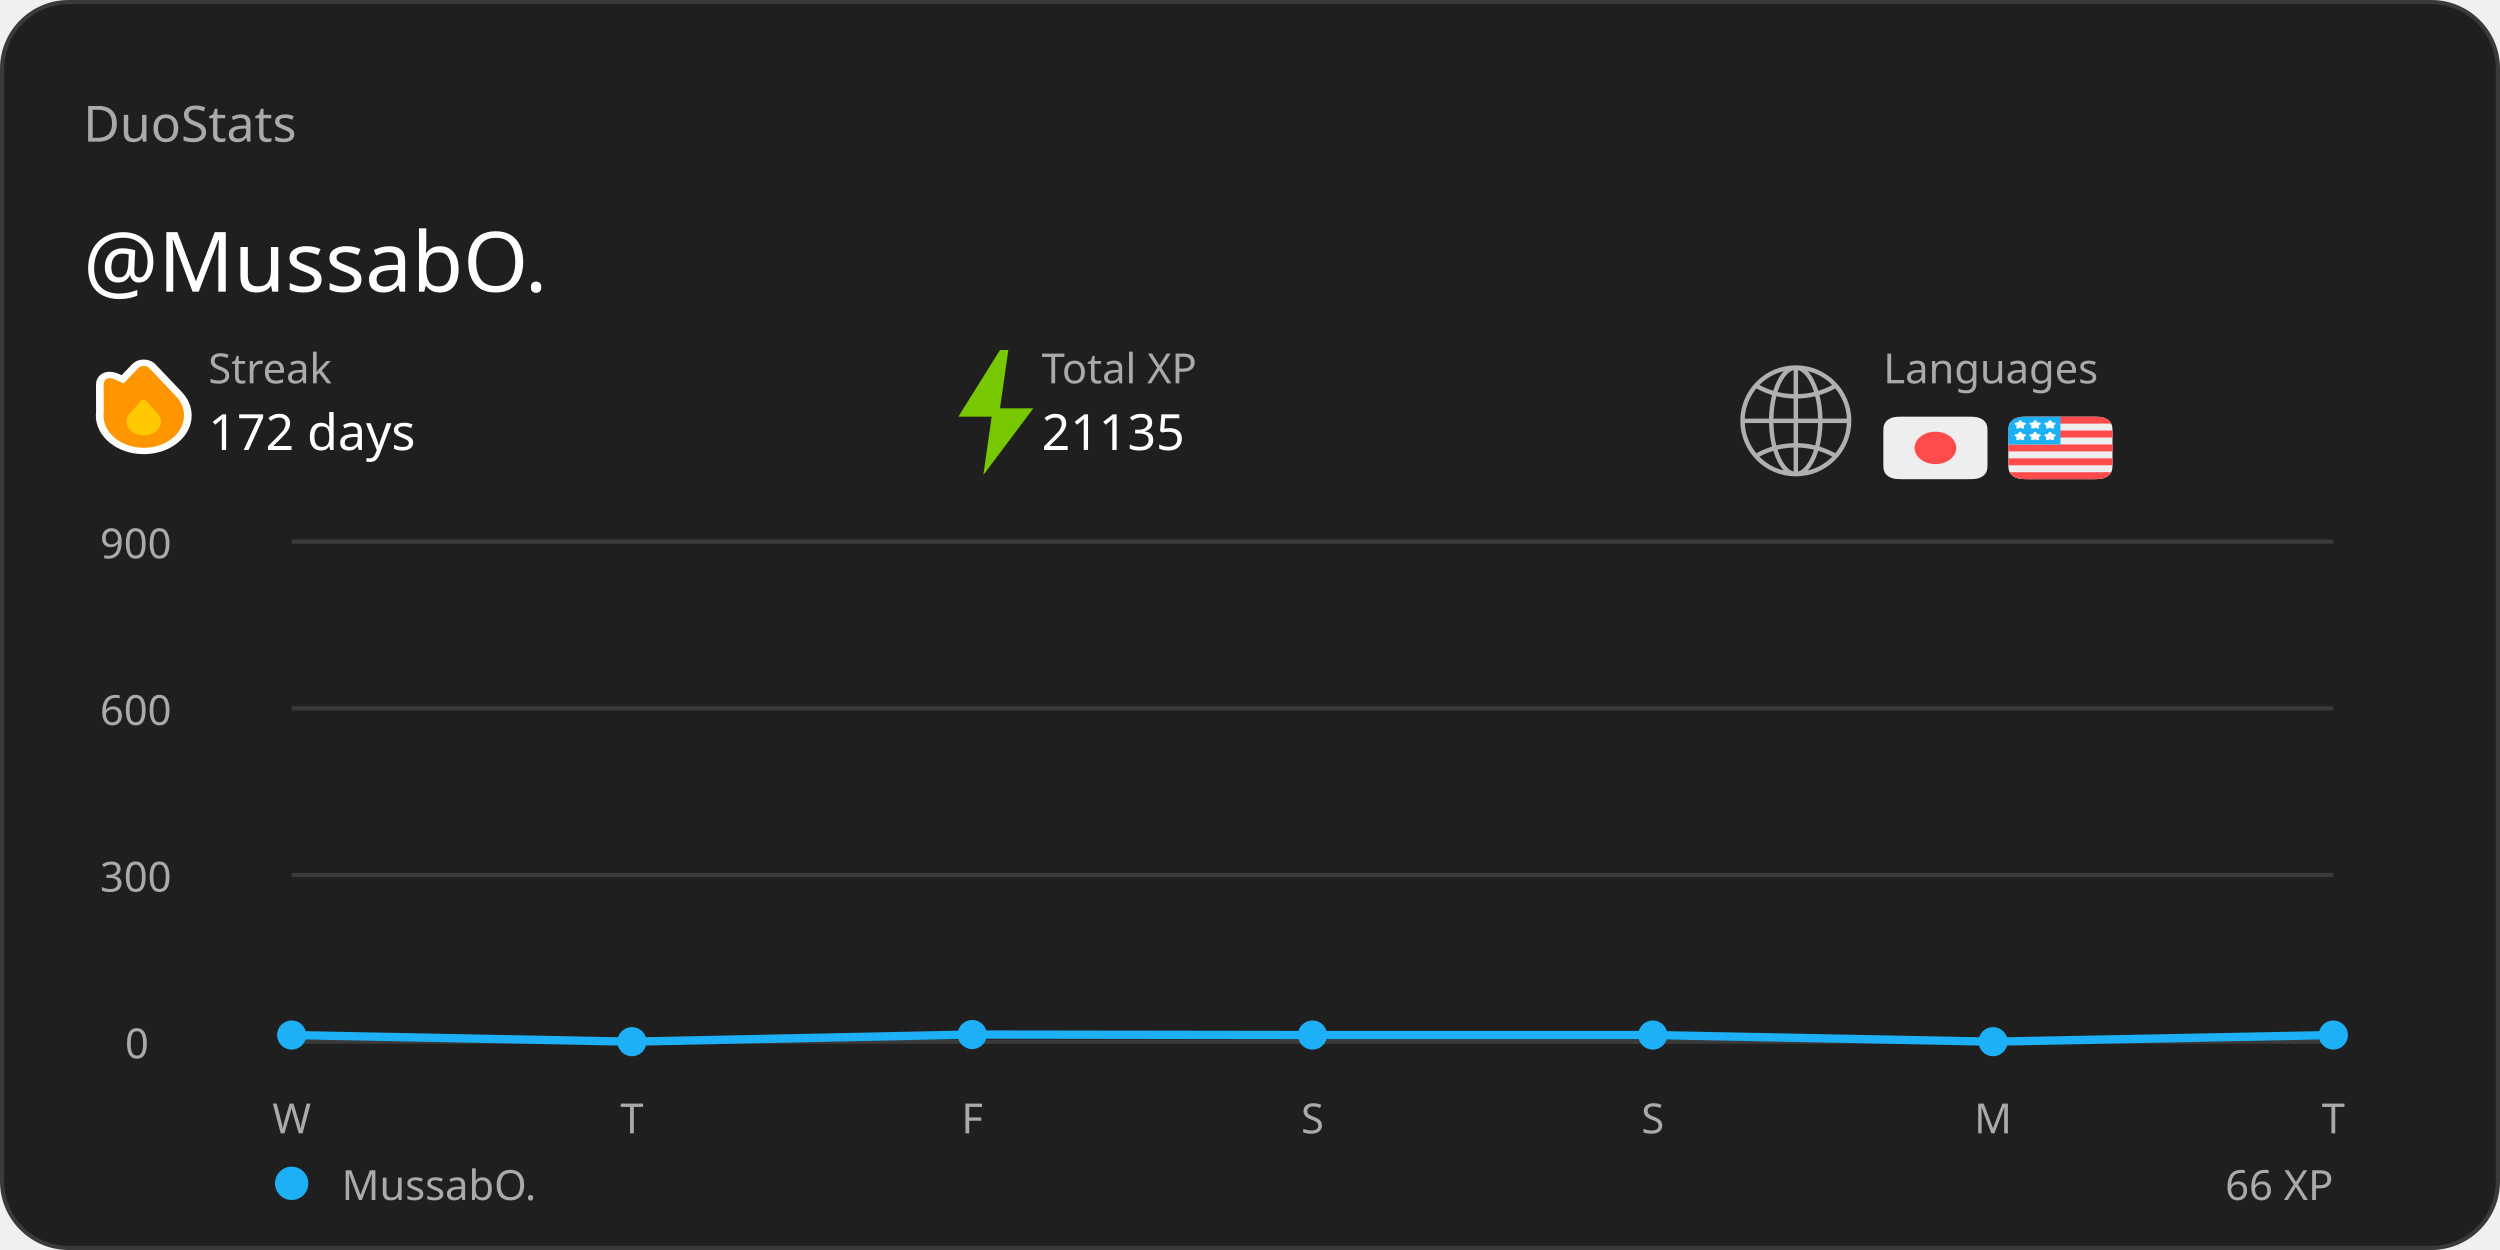
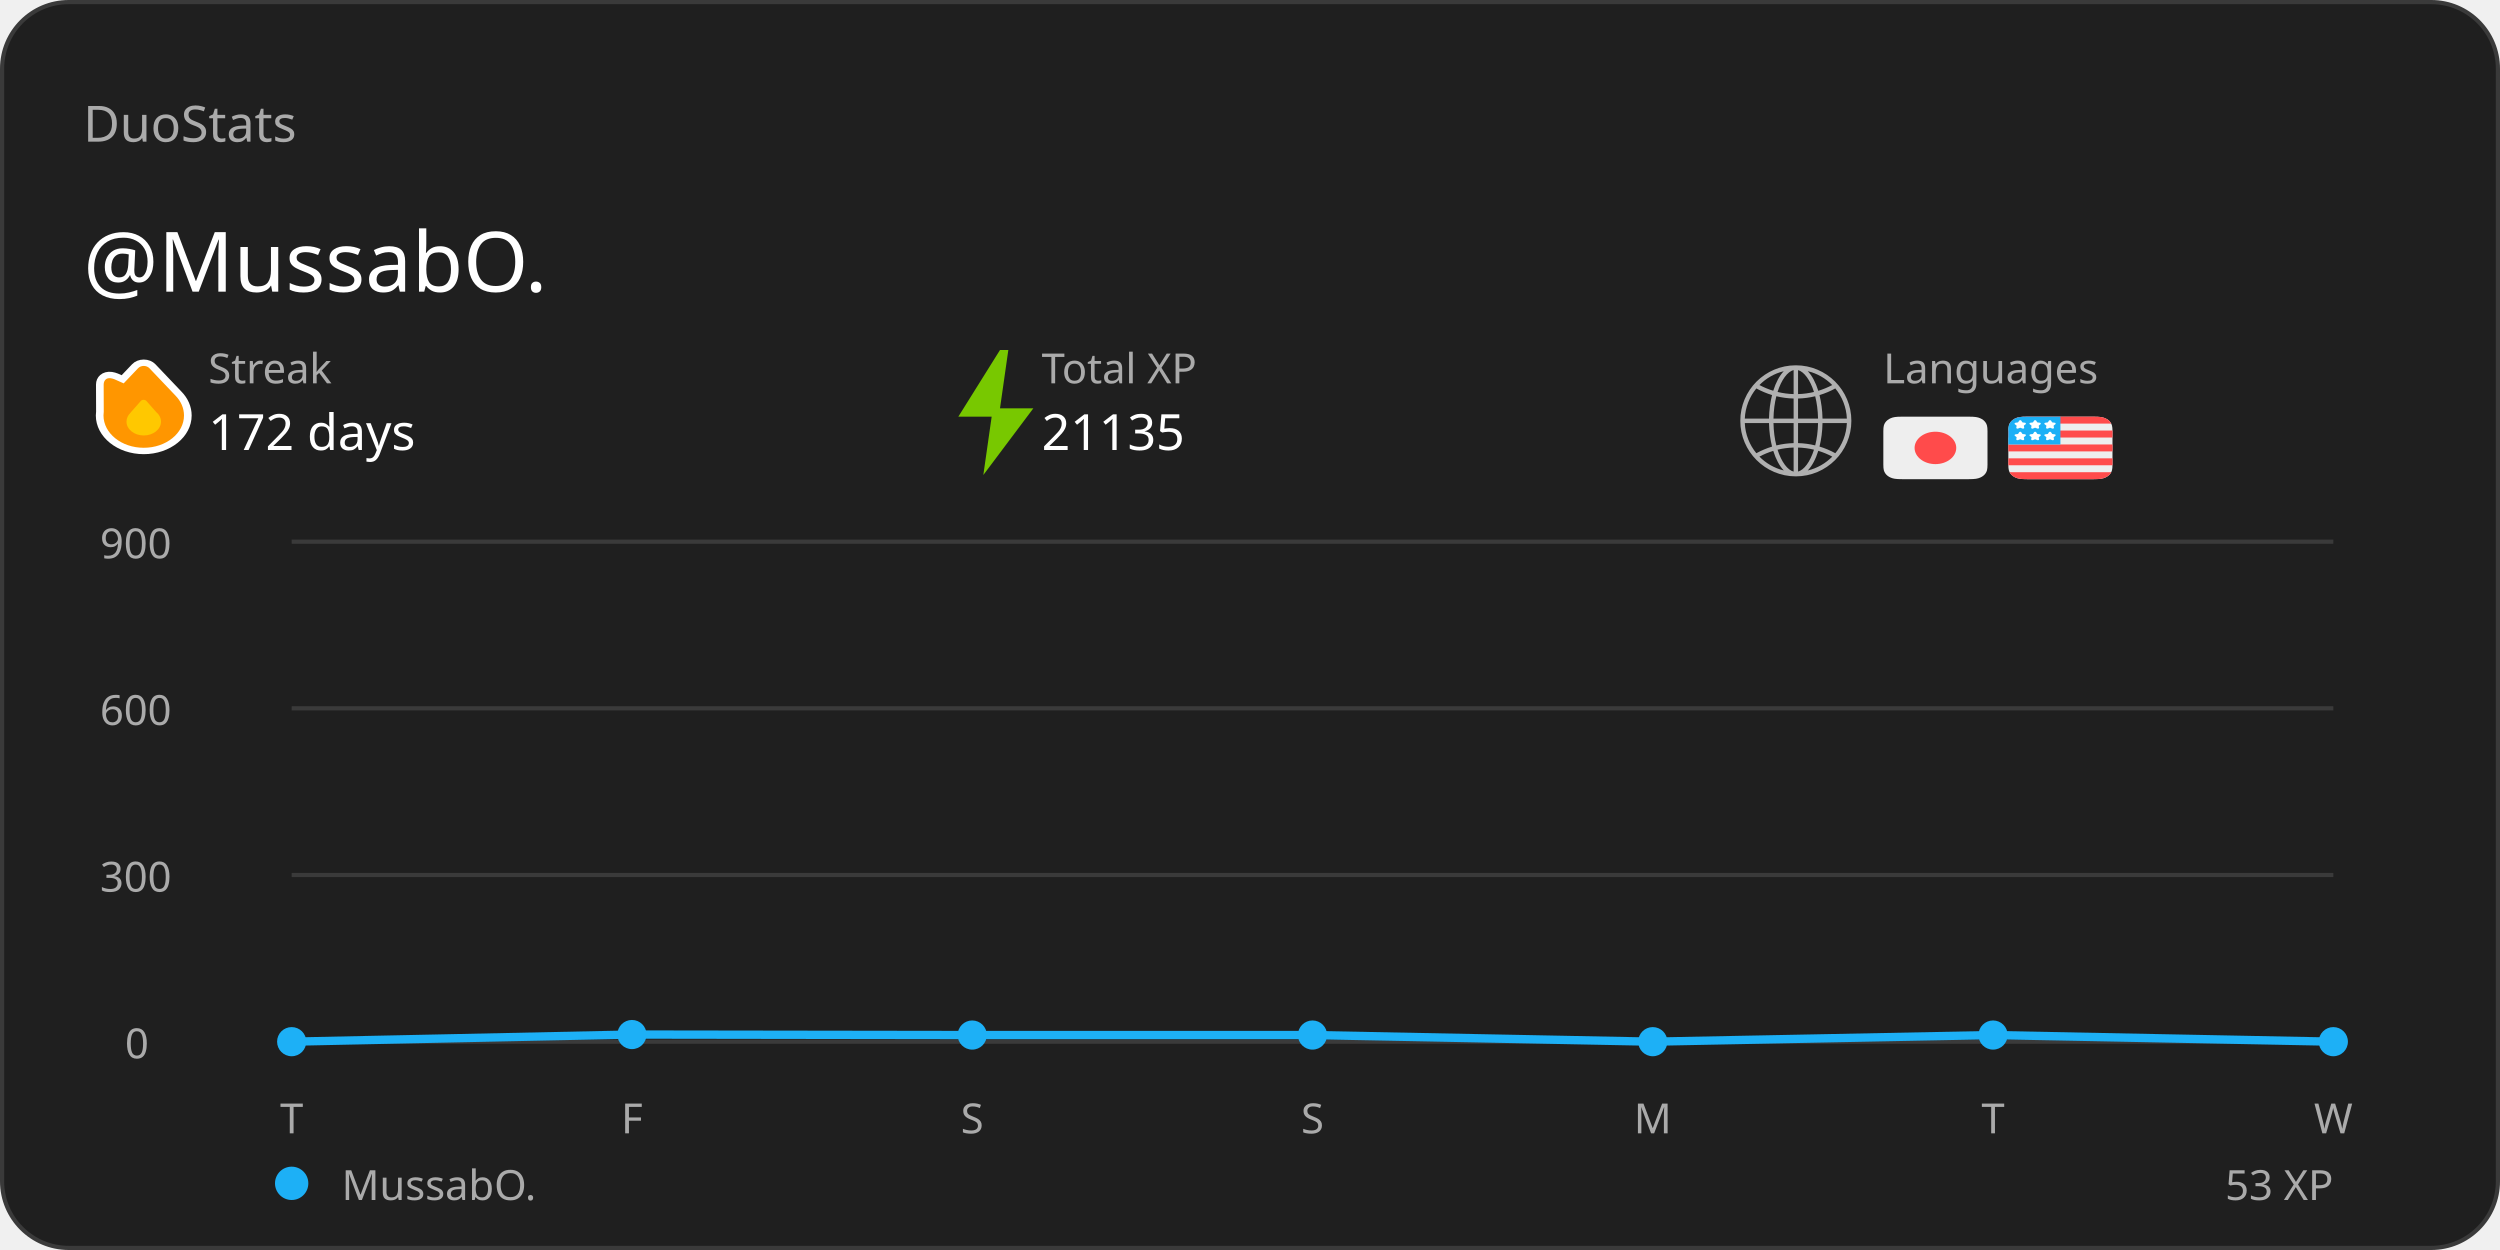
<svg xmlns="http://www.w3.org/2000/svg" width="600" height="300" viewBox="0 0 600 300">
  <rect x="0.5" y="0.5" width="599" height="299" rx="16" fill="#1F1F1F" stroke="#3A3A3A" />
  <text x="20" y="34" fill="#AAAAAA" font-size="12" font-family="DIN Round Pro, system-ui, sans-serif">DuoStats</text>
  <text x="20" y="70" fill="#FFFFFF" font-size="20" font-family="DIN Round Pro, system-ui, sans-serif">@MussabO.</text>
  <g transform="translate(23, 86) scale(0.92, 0.7666667)">
    <g id="Page-1" stroke="none" stroke-width="1" fill="none" fill-rule="evenodd">
      <g id="streak" transform="translate(1, 1)" fill-rule="nonzero">
        <g id="Group" fill="#FF9600" stroke="#FFFFFF" stroke-width="2">
          <path d="M0.068,15.675 L0.044,7.216 C0.039,5.334 1.25,3.942 3.056,4.246 C3.413,4.306 3.998,4.491 4.306,4.656 L5.997,5.561 L9.247,1.464 C9.793,0.776 10.622,0.376 11.5,0.376 C12.378,0.376 13.207,0.776 13.753,1.464 L20.523,10 C22.123,11.939 22.999,14.375 23,16.889 C23,23.034 17.843,28 11.5,28 C5.157,28 0,23.034 0,16.889 C0,16.481 0.023,16.076 0.068,15.675 Z" id="Path" />
        </g>
        <g id="Group" transform="translate(7, 11)" fill="#FFC800">
          <path d="M1.012,5.077 C1.026,5.04 1.046,5.005 1.069,4.973 L3.719,1.364 C3.893,1.127 4.17,0.987 4.464,0.987 C4.758,0.987 5.035,1.127 5.209,1.364 L7.732,4.8 C8.541,5.595 8.998,6.681 9,7.815 C9,10.208 6.985,12.148 4.5,12.148 C2.015,12.148 0,10.208 0,7.815 C0,6.776 0.38,5.823 1.012,5.077 L1.012,5.077 Z" id="Path" />
        </g>
      </g>
    </g>
  </g>
  <text x="50" y="92" fill="#AAAAAA" font-size="10" font-family="DIN Round Pro, system-ui, sans-serif">Streak</text>
  <text x="50" y="108" fill="#FFFFFF" font-size="12" font-family="DIN Round Pro, system-ui, sans-serif">172 days</text>
  <path d="M240 84 230 100h8l-2 14 12-16h-8l2-14z" fill="#78C800" />
  <text x="250" y="92" fill="#AAAAAA" font-size="10" font-family="DIN Round Pro, system-ui, sans-serif">Total XP</text>
  <text x="250" y="108" fill="#FFFFFF" font-size="12" font-family="DIN Round Pro, system-ui, sans-serif">21135</text>
  <g transform="translate(415, 85) scale(1.0, 1.0)">
    <g id="SVGRepo_bgCarrier" stroke-width="0" />
    <g id="SVGRepo_tracerCarrier" stroke-linecap="round" stroke-linejoin="round" />
    <g id="SVGRepo_iconCarrier">
      <g id="icomoon-ignore"> </g>
      <path d="M16 2.672c-0.004 0-0.007 0-0.011 0-0.002 0-0.003 0-0.005 0-0.005 0-0.010 0.001-0.016 0.001-7.347 0.017-13.296 5.977-13.296 13.327 0 7.348 5.949 13.309 13.296 13.327 0.005 0 0.010 0.001 0.016 0.001 0.002 0 0.004 0 0.005 0 0.004 0 0.008 0 0.011 0 7.36 0 13.328-5.968 13.328-13.328s-5.968-13.328-13.328-13.328zM16.533 10.648c1.413-0.039 2.788-0.225 4.112-0.548 0.399 1.571 0.647 3.382 0.686 5.367h-4.798v-4.819zM16.533 9.582v-5.759c1.437 0.398 2.893 2.314 3.821 5.252-1.231 0.297-2.509 0.47-3.821 0.507zM15.467 3.81v5.772c-1.323-0.037-2.611-0.213-3.852-0.515 0.936-2.956 2.405-4.879 3.852-5.256zM15.467 10.647v4.82h-4.831c0.039-1.988 0.287-3.801 0.687-5.373 1.334 0.326 2.72 0.515 4.144 0.553zM9.563 15.467h-5.811c0.118-2.741 1.139-5.252 2.773-7.241 1.187 0.654 2.446 1.189 3.766 1.589-0.431 1.7-0.689 3.617-0.728 5.652zM9.563 16.533c0.039 2.034 0.297 3.951 0.728 5.651-1.319 0.401-2.579 0.936-3.766 1.59-1.635-1.989-2.656-4.5-2.773-7.241h5.811zM10.636 16.533h4.831v4.814c-1.424 0.038-2.81 0.228-4.145 0.555-0.399-1.571-0.647-3.383-0.686-5.369zM15.467 22.412v5.778c-1.448-0.378-2.919-2.303-3.854-5.263 1.241-0.302 2.53-0.478 3.854-0.515zM16.533 28.178v-5.765c1.313 0.038 2.591 0.211 3.822 0.508-0.928 2.941-2.384 4.86-3.822 5.257zM16.533 21.347v-4.814h4.798c-0.039 1.983-0.286 3.791-0.684 5.361-1.325-0.323-2.7-0.51-4.113-0.548zM22.404 16.533h5.845c-0.118 2.741-1.138 5.251-2.773 7.24-1.197-0.658-2.467-1.197-3.797-1.599 0.43-1.698 0.687-3.611 0.726-5.64zM22.404 15.467c-0.039-2.033-0.297-3.946-0.727-5.646 1.33-0.402 2.599-0.94 3.795-1.598 1.636 1.989 2.658 4.501 2.776 7.244h-5.845zM24.738 7.409c-1.061 0.564-2.18 1.031-3.35 1.385-0.623-2.005-1.498-3.642-2.533-4.717 2.27 0.545 4.297 1.719 5.883 3.332zM13.103 4.087c-1.029 1.073-1.9 2.702-2.521 4.697-1.158-0.353-2.268-0.815-3.319-1.375 1.575-1.602 3.587-2.774 5.84-3.322zM7.259 24.587c1.052-0.561 2.163-1.024 3.322-1.377 0.621 1.997 1.492 3.629 2.522 4.702-2.255-0.549-4.268-1.721-5.844-3.326zM18.855 27.922c1.036-1.075 1.911-2.712 2.535-4.721 1.17 0.355 2.29 0.82 3.351 1.387-1.586 1.614-3.614 2.791-5.886 3.334z" fill="#b0b0b0"> </path>
    </g>
  </g>
  <text x="452" y="92" fill="#AAAAAA" font-size="10" font-family="DIN Round Pro, system-ui, sans-serif">Languages</text>
  <g transform="translate(452, 100) scale(0.3571429, 0.2777778)">
    <g clip-path="url(#clip0_129_1008)">
      <path fill-rule="evenodd" clip-rule="evenodd" d="M12.563 0H57.437C61.805 0 63.389 0.455 64.987 1.309C66.584 2.163 67.837 3.416 68.691 5.013C69.545 6.61 70 8.195 70 12.563V41.437C70 45.805 69.545 47.389 68.691 48.986C67.837 50.584 66.584 51.837 64.987 52.691C63.389 53.545 61.805 54 57.437 54H12.563C8.195 54 6.61 53.545 5.013 52.691C3.416 51.837 2.163 50.584 1.309 48.986C0.455 47.389 0 45.805 0 41.437V12.563C0 8.195 0.455 6.61 1.309 5.013C2.163 3.416 3.416 2.163 5.013 1.309C6.61 0.455 8.195 0 12.563 0Z" fill="#EEEEEE" />
      <path d="M35 41C42.732 41 49 34.732 49 27C49 19.268 42.732 13 35 13C27.268 13 21 19.268 21 27C21 34.732 27.268 41 35 41Z" fill="#FF4B4B" />
    </g>
    <defs>
      <clipPath id="clip0_129_1008">
        <rect width="70" height="54" fill="white" />
      </clipPath>
    </defs>
  </g>
  <g transform="translate(482, 100) scale(0.3571429, 0.2777778)">
    <g clip-path="url(#clip0_129_593)">
      <path fill-rule="evenodd" clip-rule="evenodd" d="M12.563 0H57.437C61.805 0 63.389 0.455 64.987 1.309C66.584 2.163 67.837 3.416 68.691 5.013C69.545 6.61 70 8.195 70 12.563V41.437C70 45.805 69.545 47.389 68.691 48.986C67.837 50.584 66.584 51.837 64.987 52.691C63.389 53.545 61.805 54 57.437 54H12.563C8.195 54 6.61 53.545 5.013 52.691C3.416 51.837 2.163 50.584 1.309 48.986C0.455 47.389 0 45.805 0 41.437V12.563C0 8.195 0.455 6.61 1.309 5.013C2.163 3.416 3.416 2.163 5.013 1.309C6.61 0.455 8.195 0 12.563 0Z" fill="#EEEEEE" />
      <path fill-rule="evenodd" clip-rule="evenodd" d="M12.563 0H57.437C61.805 0 63.389 0.455 64.987 1.309C66.584 2.163 67.837 3.416 68.691 5.013C68.863 5.335 69.019 5.656 69.158 6H0.842C0.981 5.656 1.137 5.335 1.309 5.013C2.163 3.416 3.416 2.163 5.013 1.309C6.61 0.455 8.195 0 12.563 0Z" fill="#FF4B4B" />
      <path fill-rule="evenodd" clip-rule="evenodd" d="M69.997 12C69.999 12.182 70 12.37 70 12.563V18H0V12.563C0 12.37 0.001 12.182 0.003 12H69.997Z" fill="#FF4B4B" />
      <path fill-rule="evenodd" clip-rule="evenodd" d="M70 24V30H0V24H70Z" fill="#FF4B4B" />
      <path fill-rule="evenodd" clip-rule="evenodd" d="M70 41.437C70 41.63 69.999 41.818 69.997 42H0.003C0.001 41.818 0 41.63 0 41.437V36H70V41.437Z" fill="#FF4B4B" />
      <path fill-rule="evenodd" clip-rule="evenodd" d="M69.158 48C69.019 48.344 68.863 48.665 68.691 48.986C67.837 50.584 66.584 51.837 64.987 52.691C63.389 53.545 61.805 54 57.437 54H12.563C8.195 54 6.61 53.545 5.013 52.691C3.416 51.837 2.163 50.584 1.309 48.986C1.137 48.665 0.981 48.344 0.842 48H69.158Z" fill="#FF4B4B" />
      <path fill-rule="evenodd" clip-rule="evenodd" d="M12.563 0H35V24H0V12.563C0 8.195 0.455 6.61 1.309 5.013C2.163 3.416 3.416 2.163 5.013 1.309C6.61 0.455 8.195 0 12.563 0Z" fill="#1CB0F6" />
      <path d="M27.806 9.602L26.531 10.273C26.13 10.483 25.635 10.329 25.424 9.929C25.341 9.769 25.312 9.586 25.342 9.409L25.586 7.988C25.609 7.853 25.564 7.715 25.466 7.62L24.434 6.614C24.11 6.298 24.103 5.779 24.419 5.455C24.545 5.326 24.71 5.242 24.888 5.216L26.314 5.009C26.45 4.989 26.567 4.904 26.628 4.781L27.266 3.489C27.466 3.083 27.957 2.916 28.363 3.117C28.525 3.196 28.655 3.327 28.735 3.489L29.373 4.781C29.434 4.904 29.551 4.989 29.687 5.009L31.113 5.216C31.561 5.281 31.871 5.697 31.806 6.145C31.78 6.323 31.696 6.488 31.567 6.614L30.535 7.62C30.437 7.715 30.392 7.853 30.415 7.988L30.659 9.409C30.735 9.855 30.436 10.278 29.99 10.355C29.812 10.385 29.629 10.356 29.47 10.273L28.194 9.602C28.073 9.538 27.928 9.538 27.806 9.602Z" fill="white" />
      <path d="M27.806 19.602L26.531 20.273C26.13 20.483 25.635 20.329 25.424 19.929C25.341 19.769 25.312 19.587 25.342 19.409L25.586 17.988C25.609 17.853 25.564 17.715 25.466 17.62L24.434 16.614C24.11 16.298 24.103 15.779 24.419 15.455C24.545 15.326 24.71 15.242 24.888 15.216L26.314 15.009C26.45 14.989 26.567 14.904 26.628 14.781L27.266 13.489C27.466 13.083 27.957 12.916 28.363 13.117C28.525 13.196 28.655 13.327 28.735 13.489L29.373 14.781C29.434 14.904 29.551 14.989 29.687 15.009L31.113 15.216C31.561 15.281 31.871 15.697 31.806 16.145C31.78 16.323 31.696 16.488 31.567 16.614L30.535 17.62C30.437 17.715 30.392 17.853 30.415 17.988L30.659 19.409C30.735 19.855 30.436 20.278 29.99 20.355C29.812 20.385 29.629 20.356 29.47 20.273L28.194 19.602C28.073 19.538 27.928 19.538 27.806 19.602Z" fill="white" />
      <path d="M17.806 9.602L16.531 10.273C16.13 10.483 15.635 10.329 15.425 9.929C15.341 9.769 15.312 9.586 15.342 9.409L15.586 7.988C15.609 7.853 15.564 7.715 15.466 7.62L14.434 6.614C14.11 6.298 14.103 5.779 14.419 5.455C14.545 5.326 14.71 5.242 14.888 5.216L16.314 5.009C16.45 4.989 16.567 4.904 16.628 4.781L17.266 3.489C17.466 3.083 17.957 2.916 18.363 3.117C18.525 3.196 18.655 3.327 18.735 3.489L19.373 4.781C19.434 4.904 19.551 4.989 19.687 5.009L21.113 5.216C21.561 5.281 21.871 5.697 21.806 6.145C21.78 6.323 21.696 6.488 21.567 6.614L20.535 7.62C20.437 7.715 20.392 7.853 20.415 7.988L20.659 9.409C20.735 9.855 20.436 10.278 19.99 10.355C19.812 10.385 19.629 10.356 19.47 10.273L18.194 9.602C18.073 9.538 17.928 9.538 17.806 9.602Z" fill="white" />
      <path d="M17.806 19.602L16.531 20.273C16.13 20.483 15.635 20.329 15.425 19.929C15.341 19.769 15.312 19.587 15.342 19.409L15.586 17.988C15.609 17.853 15.564 17.715 15.466 17.62L14.434 16.614C14.11 16.298 14.103 15.779 14.419 15.455C14.545 15.326 14.71 15.242 14.888 15.216L16.314 15.009C16.45 14.989 16.567 14.904 16.628 14.781L17.266 13.489C17.466 13.083 17.957 12.916 18.363 13.117C18.525 13.196 18.655 13.327 18.735 13.489L19.373 14.781C19.434 14.904 19.551 14.989 19.687 15.009L21.113 15.216C21.561 15.281 21.871 15.697 21.806 16.145C21.78 16.323 21.696 16.488 21.567 16.614L20.535 17.62C20.437 17.715 20.392 17.853 20.415 17.988L20.659 19.409C20.735 19.855 20.436 20.278 19.99 20.355C19.812 20.385 19.629 20.356 19.47 20.273L18.194 19.602C18.073 19.538 17.928 19.538 17.806 19.602Z" fill="white" />
      <path d="M7.807 9.602L6.531 10.273C6.13 10.483 5.635 10.329 5.424 9.929C5.341 9.769 5.312 9.586 5.342 9.409L5.586 7.988C5.609 7.853 5.564 7.715 5.466 7.62L4.434 6.614C4.11 6.298 4.103 5.779 4.419 5.455C4.545 5.326 4.71 5.242 4.888 5.216L6.314 5.009C6.45 4.989 6.567 4.904 6.628 4.781L7.266 3.489C7.466 3.083 7.957 2.916 8.363 3.117C8.525 3.196 8.655 3.327 8.735 3.489L9.373 4.781C9.434 4.904 9.551 4.989 9.687 5.009L11.113 5.216C11.561 5.281 11.871 5.697 11.806 6.145C11.78 6.323 11.696 6.488 11.567 6.614L10.535 7.62C10.437 7.715 10.392 7.853 10.415 7.988L10.659 9.409C10.735 9.855 10.436 10.278 9.99 10.355C9.812 10.385 9.629 10.356 9.47 10.273L8.194 9.602C8.073 9.538 7.928 9.538 7.807 9.602Z" fill="white" />
      <path d="M7.807 19.602L6.531 20.273C6.13 20.483 5.635 20.329 5.424 19.929C5.341 19.769 5.312 19.587 5.342 19.409L5.586 17.988C5.609 17.853 5.564 17.715 5.466 17.62L4.434 16.614C4.11 16.298 4.103 15.779 4.419 15.455C4.545 15.326 4.71 15.242 4.888 15.216L6.314 15.009C6.45 14.989 6.567 14.904 6.628 14.781L7.266 13.489C7.466 13.083 7.957 12.916 8.363 13.117C8.525 13.196 8.655 13.327 8.735 13.489L9.373 14.781C9.434 14.904 9.551 14.989 9.687 15.009L11.113 15.216C11.561 15.281 11.871 15.697 11.806 16.145C11.78 16.323 11.696 16.488 11.567 16.614L10.535 17.62C10.437 17.715 10.392 17.853 10.415 17.988L10.659 19.409C10.735 19.855 10.436 20.278 9.99 20.355C9.812 20.385 9.629 20.356 9.47 20.273L8.194 19.602C8.073 19.538 7.928 19.538 7.807 19.602Z" fill="white" />
    </g>
    <defs>
      <clipPath id="clip0_129_593">
        <rect width="70" height="54" fill="white" />
      </clipPath>
    </defs>
  </g>
  <g stroke="#3A3A3A" stroke-width="1">
    <line x1="70" y1="250" x2="560" y2="250" />
    <line x1="70" y1="210" x2="560" y2="210" />
    <line x1="70" y1="170" x2="560" y2="170" />
    <line x1="70" y1="130" x2="560" y2="130" />
  </g>
  <g fill="#AAAAAA" font-size="10" font-family="DIN Round Pro, system-ui, sans-serif">
    <text x="30" y="254">0</text>
    <text x="24" y="214">300</text>
    <text x="24" y="174">600</text>
    <text x="24" y="134">900</text>
  </g>
-   <polyline points="70.0,248.411 151.667,250.0 233.333,248.289 315.0,248.411 396.667,248.411 478.333,250.0 560.0,248.411" fill="none" stroke="#1DB0F6" stroke-width="2" stroke-linecap="round" stroke-linejoin="round" />
-   <circle cx="70.0" cy="248.411" r="3.5" fill="#1DB0F6" />
-   <circle cx="151.667" cy="250.0" r="3.5" fill="#1DB0F6" />
-   <circle cx="233.333" cy="248.289" r="3.5" fill="#1DB0F6" />
+   <polyline points="70.0,250.0 151.667,248.289 233.333,248.411 315.0,248.411 396.667,250.0 478.333,248.411 560.0,250.0" fill="none" stroke="#1DB0F6" stroke-width="2" stroke-linecap="round" stroke-linejoin="round" />
+   <circle cx="70.0" cy="250.0" r="3.5" fill="#1DB0F6" />
+   <circle cx="151.667" cy="248.289" r="3.5" fill="#1DB0F6" />
+   <circle cx="233.333" cy="248.411" r="3.5" fill="#1DB0F6" />
  <circle cx="315.0" cy="248.411" r="3.5" fill="#1DB0F6" />
-   <circle cx="396.667" cy="248.411" r="3.5" fill="#1DB0F6" />
-   <circle cx="478.333" cy="250.0" r="3.5" fill="#1DB0F6" />
-   <circle cx="560.0" cy="248.411" r="3.5" fill="#1DB0F6" />
-   <text x="70.0" y="272" fill="#AAAAAA" font-size="10" text-anchor="middle" font-family="DIN Round Pro, system-ui, sans-serif">W</text>
-   <text x="151.667" y="272" fill="#AAAAAA" font-size="10" text-anchor="middle" font-family="DIN Round Pro, system-ui, sans-serif">T</text>
-   <text x="233.333" y="272" fill="#AAAAAA" font-size="10" text-anchor="middle" font-family="DIN Round Pro, system-ui, sans-serif">F</text>
+   <circle cx="396.667" cy="250.0" r="3.5" fill="#1DB0F6" />
+   <circle cx="478.333" cy="248.411" r="3.5" fill="#1DB0F6" />
+   <circle cx="560.0" cy="250.0" r="3.5" fill="#1DB0F6" />
+   <text x="70.0" y="272" fill="#AAAAAA" font-size="10" text-anchor="middle" font-family="DIN Round Pro, system-ui, sans-serif">T</text>
+   <text x="151.667" y="272" fill="#AAAAAA" font-size="10" text-anchor="middle" font-family="DIN Round Pro, system-ui, sans-serif">F</text>
+   <text x="233.333" y="272" fill="#AAAAAA" font-size="10" text-anchor="middle" font-family="DIN Round Pro, system-ui, sans-serif">S</text>
  <text x="315.0" y="272" fill="#AAAAAA" font-size="10" text-anchor="middle" font-family="DIN Round Pro, system-ui, sans-serif">S</text>
-   <text x="396.667" y="272" fill="#AAAAAA" font-size="10" text-anchor="middle" font-family="DIN Round Pro, system-ui, sans-serif">S</text>
-   <text x="478.333" y="272" fill="#AAAAAA" font-size="10" text-anchor="middle" font-family="DIN Round Pro, system-ui, sans-serif">M</text>
-   <text x="560.0" y="272" fill="#AAAAAA" font-size="10" text-anchor="middle" font-family="DIN Round Pro, system-ui, sans-serif">T</text>
+   <text x="396.667" y="272" fill="#AAAAAA" font-size="10" text-anchor="middle" font-family="DIN Round Pro, system-ui, sans-serif">M</text>
+   <text x="478.333" y="272" fill="#AAAAAA" font-size="10" text-anchor="middle" font-family="DIN Round Pro, system-ui, sans-serif">T</text>
+   <text x="560.0" y="272" fill="#AAAAAA" font-size="10" text-anchor="middle" font-family="DIN Round Pro, system-ui, sans-serif">W</text>
  <circle cx="70" cy="284" r="4" fill="#1DB0F6" />
  <text x="82" y="288" fill="#AAAAAA" font-size="10" font-family="DIN Round Pro, system-ui, sans-serif">MussabO.</text>
-   <text x="560" y="288" fill="#AAAAAA" font-size="10" text-anchor="end" font-family="DIN Round Pro, system-ui, sans-serif">66 XP</text>
+   <text x="560" y="288" fill="#AAAAAA" font-size="10" text-anchor="end" font-family="DIN Round Pro, system-ui, sans-serif">53 XP</text>
</svg>
